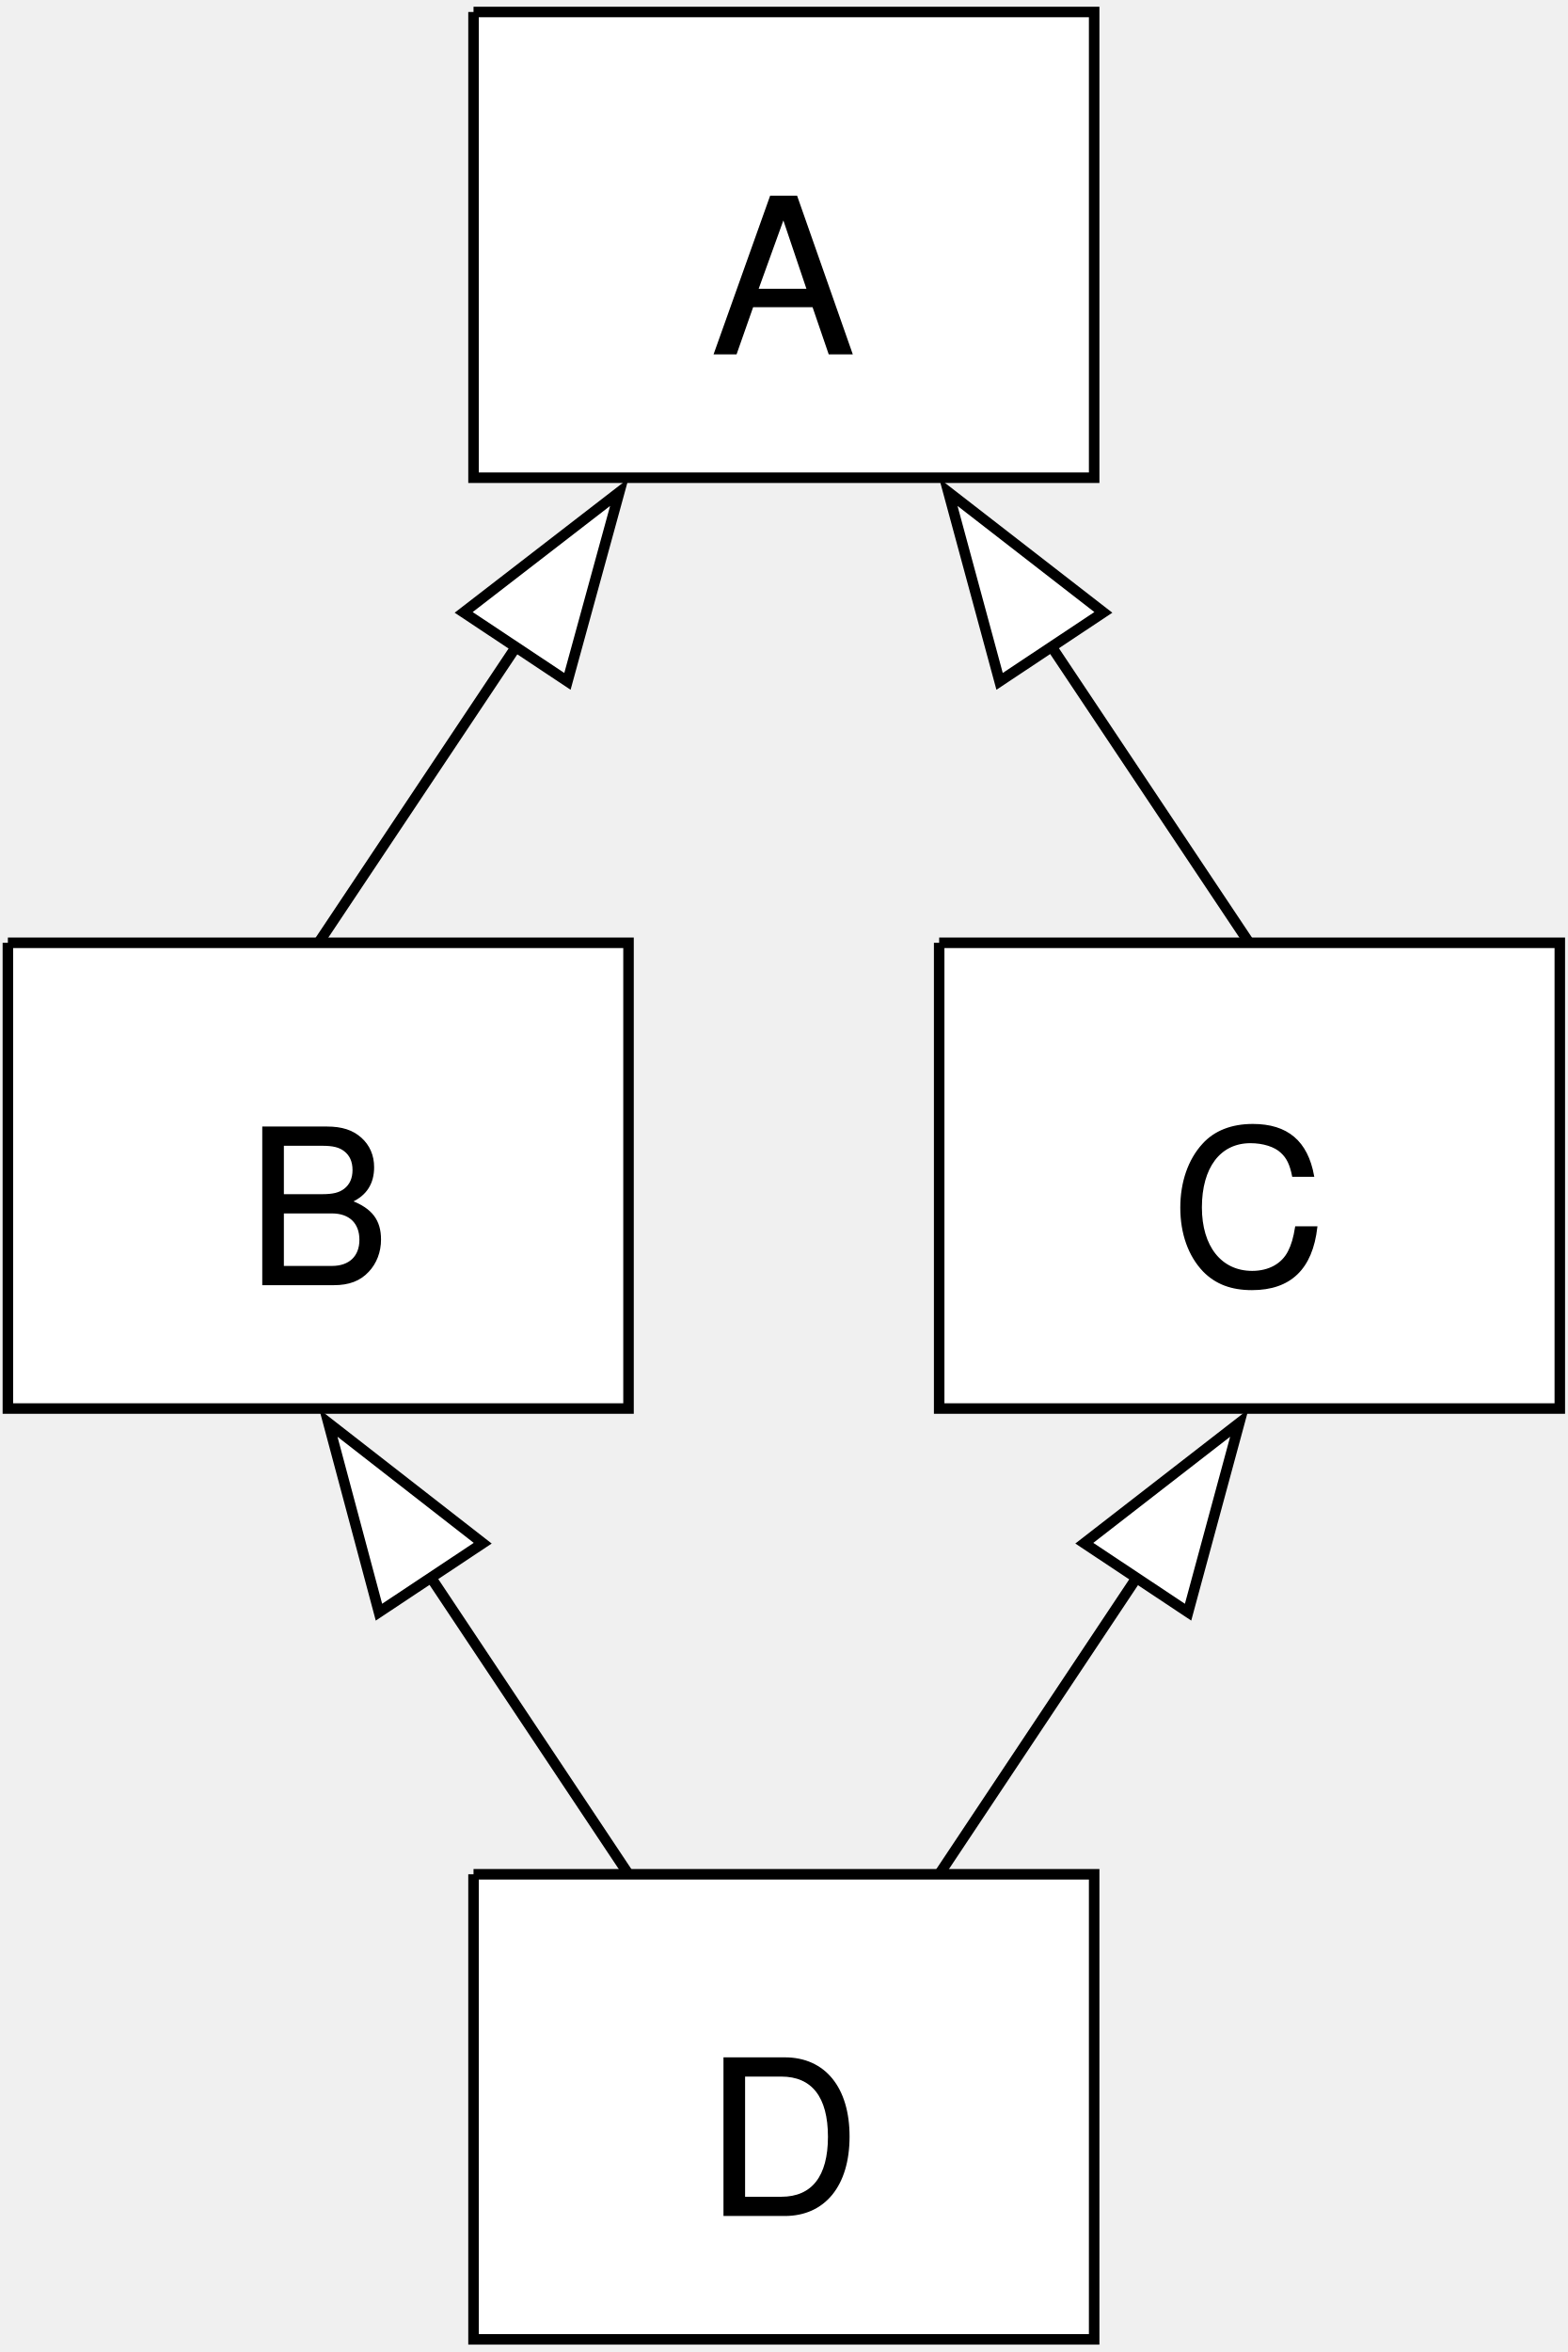
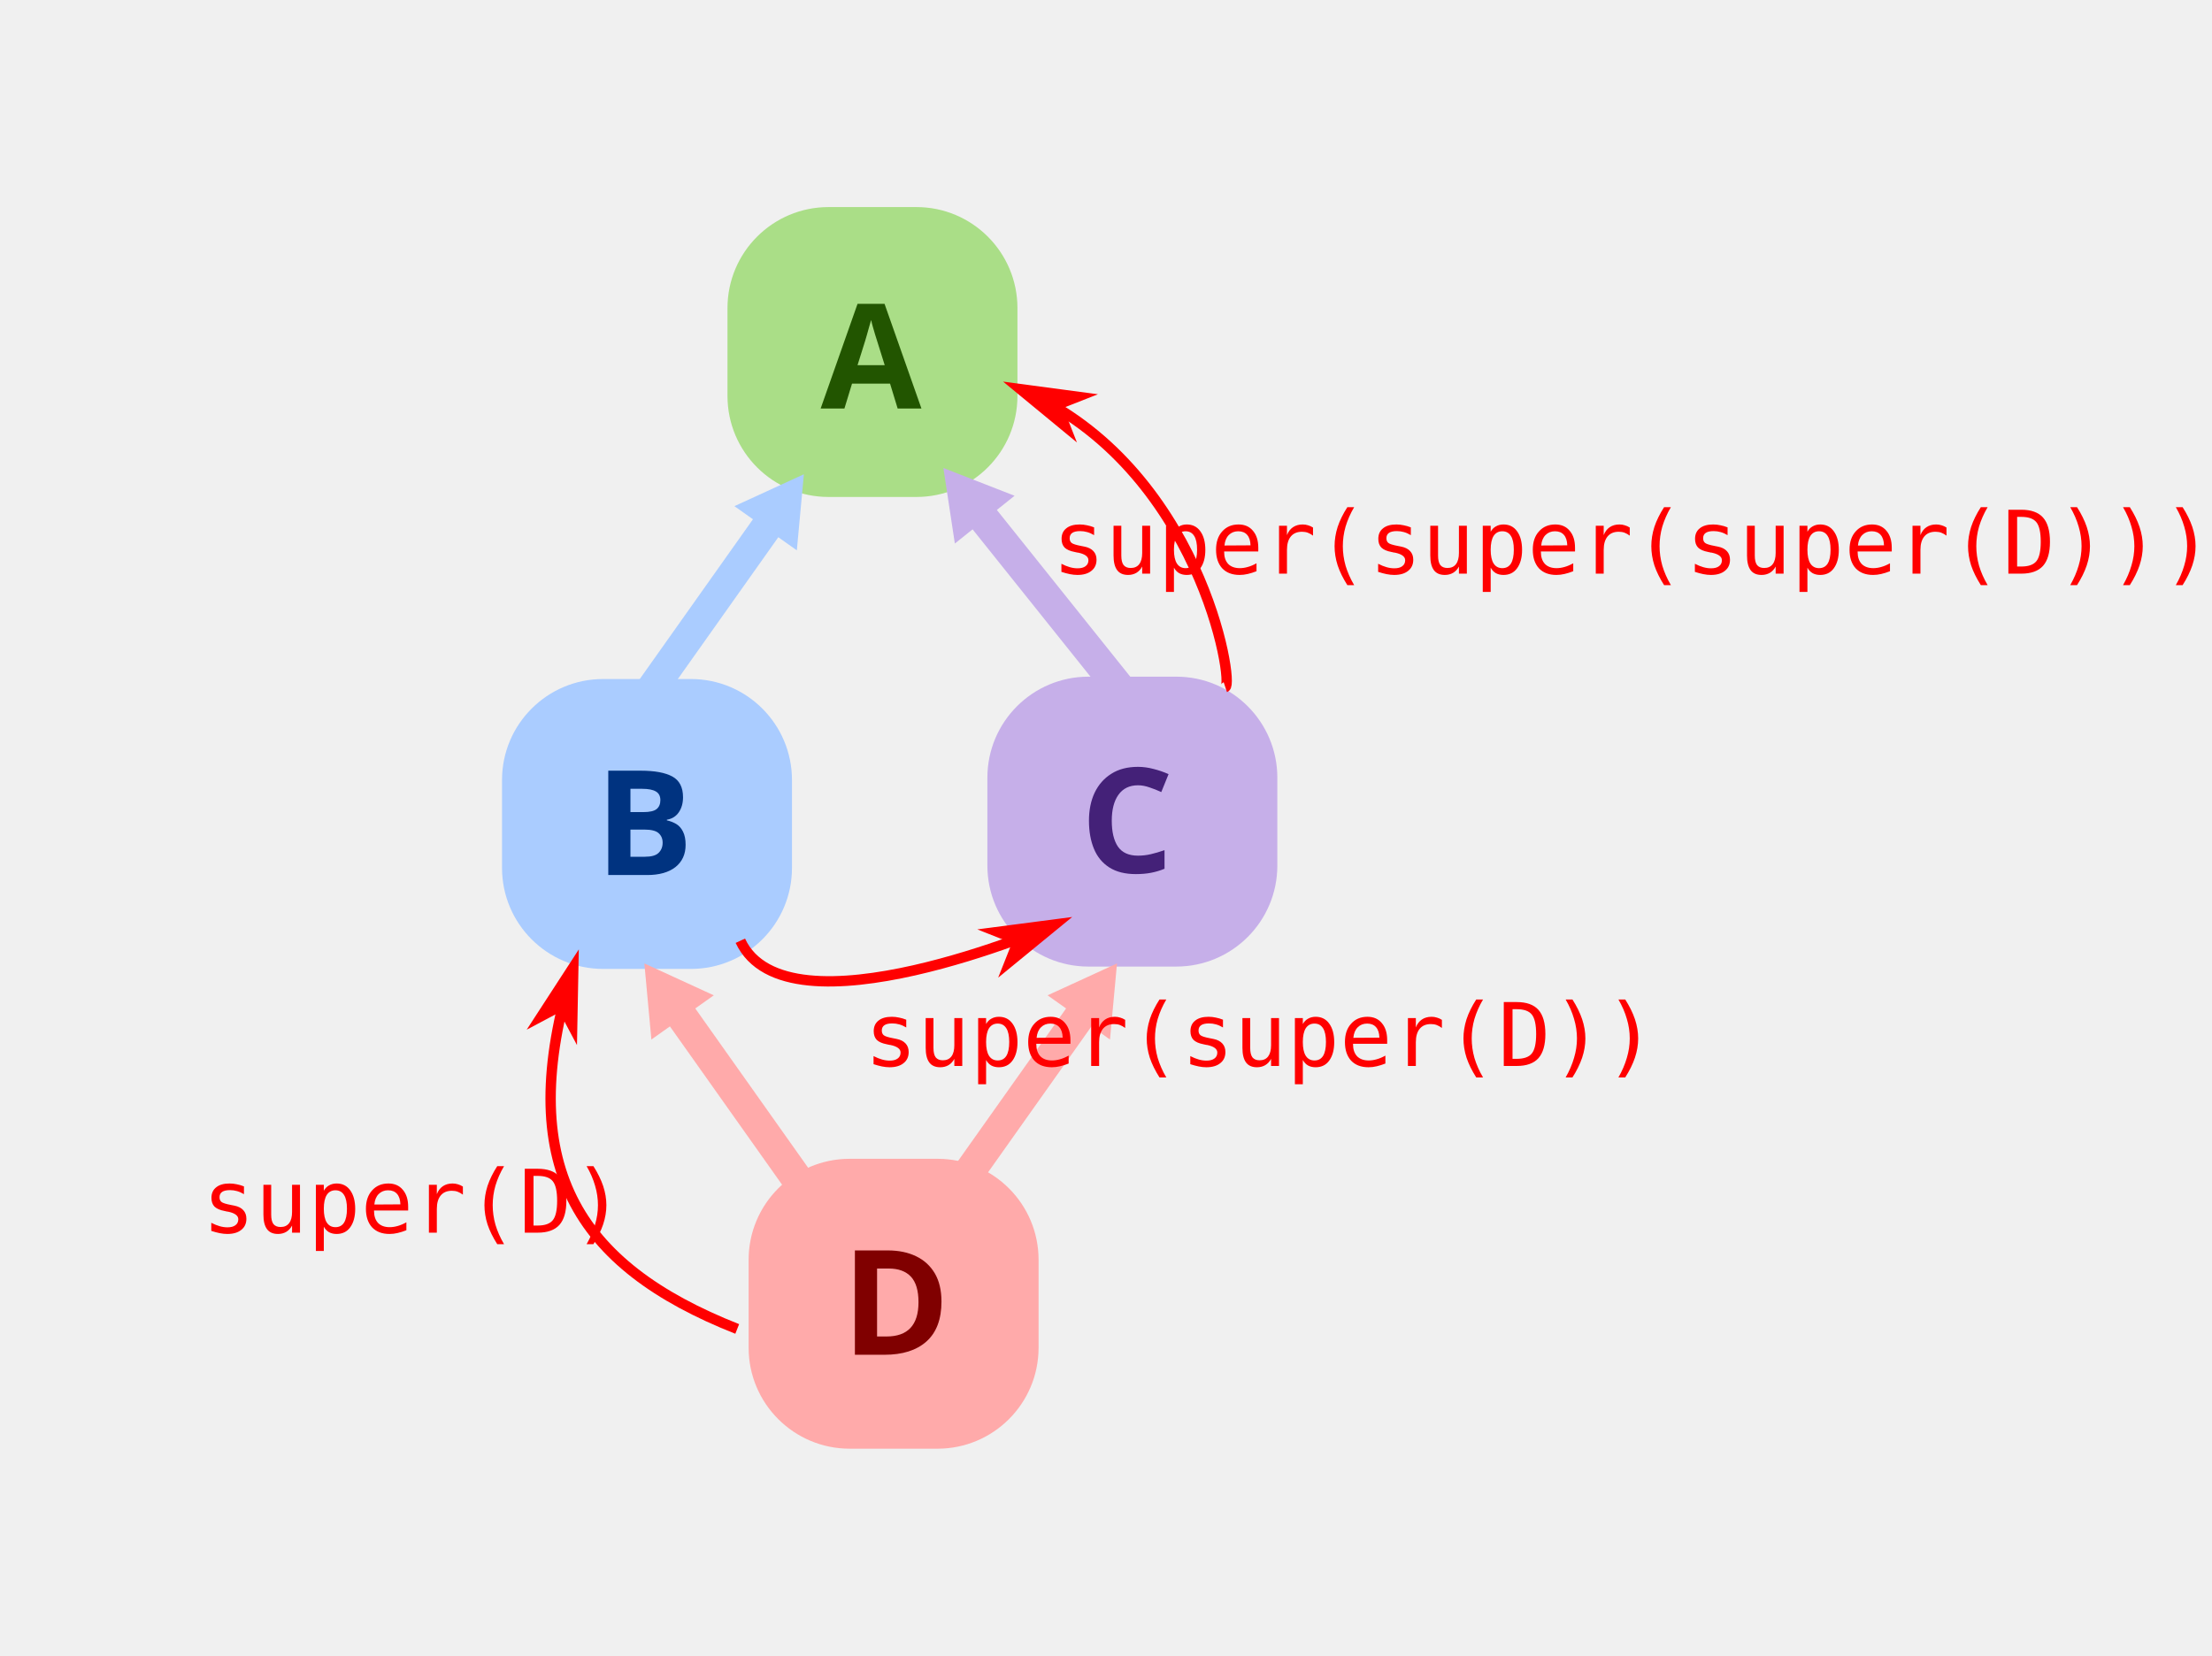
- <svg xmlns="http://www.w3.org/2000/svg" version="1.0" width="2in" height="3in" viewBox="932 696 2387 3568" id="svg2">
-   <defs id="defs39" />
-   <polyline id="polyline6" style="fill:#ffffff;fill-opacity:1;stroke:#000000;stroke-width:16;stroke-linecap:butt;stroke-linejoin:miter" points="1653,708 2598,708 2598,1417 1653,1417 1653,708 " />
-   <text x="2124" y="1228" style="font-size:328px;font-style:normal;font-weight:normal;text-anchor:middle;fill:#000000;stroke:#000000;stroke-width:0.025in;font-family:Helvetica" id="text8">A</text>
-   <polyline id="polyline10" style="fill:#ffffff;fill-opacity:1;stroke:#000000;stroke-width:16;stroke-linecap:butt;stroke-linejoin:miter" points="1653,3543 2598,3543 2598,4251 1653,4251 1653,3543 " />
-   <text x="2124" y="4062" style="font-size:328px;font-style:normal;font-weight:normal;text-anchor:middle;fill:#000000;stroke:#000000;stroke-width:0.025in;font-family:Helvetica" id="text12">D</text>
-   <polyline id="polyline14" style="fill:#ffffff;fill-opacity:1;stroke:#000000;stroke-width:16;stroke-linecap:butt;stroke-linejoin:miter" points="2362,2125 3307,2125 3307,2834 2362,2834 2362,2125 " />
-   <text x="2833" y="2645" style="font-size:328px;font-style:normal;font-weight:normal;text-anchor:middle;fill:#000000;stroke:#000000;stroke-width:0.025in;font-family:Helvetica" id="text16">C</text>
-   <polyline id="polyline18" style="fill:#ffffff;fill-opacity:1;stroke:#000000;stroke-width:16;stroke-linecap:butt;stroke-linejoin:miter" points="944,2125 1889,2125 1889,2834 944,2834 944,2125 " />
-   <text x="1416" y="2645" style="font-size:328px;font-style:normal;font-weight:normal;text-anchor:middle;fill:#000000;stroke:#000000;stroke-width:0.025in;font-family:Helvetica" id="text20">B</text>
-   <polyline id="polyline22" style="fill:none;stroke:#000000;stroke-width:16;stroke-linecap:butt;stroke-linejoin:miter" points="1417,2125 1732,1653 " />
-   <polygon points="1796,1727 1875,1439 1638,1622 1796,1727 " style="fill:#ffffff;stroke:#000000;stroke-width:16" id="polygon24" />
-   <polyline id="polyline26" style="fill:none;stroke:#000000;stroke-width:16;stroke-linecap:butt;stroke-linejoin:miter" points="2362,3543 2677,3070 " />
-   <polygon points="2741,3144 2819,2856 2583,3039 2741,3144 " style="fill:#ffffff;stroke:#000000;stroke-width:16" id="polygon28" />
-   <polyline id="polyline30" style="fill:none;stroke:#000000;stroke-width:16;stroke-linecap:butt;stroke-linejoin:miter" points="1889,3543 1574,3070 " />
-   <polygon points="1667,3039 1432,2856 1509,3144 1667,3039 " style="fill:#ffffff;stroke:#000000;stroke-width:16" id="polygon32" />
-   <polyline id="polyline34" style="fill:none;stroke:#000000;stroke-width:16;stroke-linecap:butt;stroke-linejoin:miter" points="2834,2125 2519,1653 " />
-   <polygon points="2612,1622 2376,1439 2454,1727 2612,1622 " style="fill:#ffffff;stroke:#000000;stroke-width:16" id="polygon36" />
+ <svg xmlns="http://www.w3.org/2000/svg" width="213.604mm" height="159.924mm" viewBox="0 0 213.604 159.924" id="svg2" version="1.1">
+   <defs id="defs4">
+     <marker style="overflow:visible" id="marker10961" refX="0" refY="0" orient="auto">
+       <path transform="matrix(-0.4,0,0,-0.4,-4,0)" style="fill:#ff0000;fill-opacity:1;fill-rule:evenodd;stroke:#ff0000;stroke-width:1pt;stroke-opacity:1" d="M 0,0 5,-5 -12.5,0 5,5 0,0 Z" id="path10963" />
+     </marker>
+     <marker style="overflow:visible" id="marker9347" refX="0" refY="0" orient="auto">
+       <path transform="matrix(-0.4,0,0,-0.4,-4,0)" style="fill:#ff0000;fill-opacity:1;fill-rule:evenodd;stroke:#ff0000;stroke-width:1pt;stroke-opacity:1" d="M 0,0 5,-5 -12.5,0 5,5 0,0 Z" id="path9349" />
+     </marker>
+     <marker orient="auto" refY="0" refX="0" id="marker8235" style="overflow:visible">
+       <path id="path8237" d="M 0,0 5,-5 -12.5,0 5,5 0,0 Z" style="fill:#ff0000;fill-opacity:1;fill-rule:evenodd;stroke:#ff0000;stroke-width:1pt;stroke-opacity:1" transform="matrix(-0.4,0,0,-0.4,-4,0)" />
+     </marker>
+     <marker style="overflow:visible" id="marker6801" refX="0" refY="0" orient="auto">
+       <path transform="scale(0.2,0.2)" style="fill:#ffaaaa;fill-opacity:1;fill-rule:evenodd;stroke:#ffaaaa;stroke-width:1pt;stroke-opacity:1" d="m 5.77,0 -8.65,5 0,-10 8.65,5 z" id="path6803" />
+     </marker>
+     <marker orient="auto" refY="0" refX="0" id="marker6405" style="overflow:visible">
+       <path id="path6407" d="m 5.77,0 -8.65,5 0,-10 8.65,5 z" style="fill:#ffaaaa;fill-opacity:1;fill-rule:evenodd;stroke:#ffaaaa;stroke-width:1pt;stroke-opacity:1" transform="scale(0.2,0.2)" />
+     </marker>
+     <marker orient="auto" refY="0" refX="0" id="marker5751" style="overflow:visible">
+       <path id="path5753" d="m 5.77,0 -8.65,5 0,-10 8.65,5 z" style="fill:#c6afe9;fill-opacity:1;fill-rule:evenodd;stroke:#c6afe9;stroke-width:1pt;stroke-opacity:1" transform="scale(0.2,0.2)" />
+     </marker>
+     <marker style="overflow:visible" id="marker5699" refX="0" refY="0" orient="auto">
+       <path transform="scale(0.2,0.2)" style="fill:#aaccff;fill-opacity:1;fill-rule:evenodd;stroke:#aaccff;stroke-width:1pt;stroke-opacity:1" d="m 5.77,0 -8.65,5 0,-10 8.65,5 z" id="path5701" />
+     </marker>
+   </defs>
+   <g id="layer1" transform="translate(4.986381,-132.7093)">
+     <g id="g12824" transform="translate(16.12698,-6.450794)">
+       <g id="g7935">
+         <rect ry="9.758" y="251.084" x="51.178" height="28" width="28" id="rect4540" style="fill:#ffaaaa;fill-opacity:1;stroke:none;stroke-width:1.612;stroke-miterlimit:4;stroke-dasharray:none;stroke-opacity:1" />
+         <text id="text4542" y="270.012" x="60.174" style="font-style:normal;font-variant:normal;font-weight:bold;font-stretch:normal;font-size:14.111px;line-height:125%;font-family:sans-serif;-inkscape-font-specification:'sans-serif, Bold';text-align:start;letter-spacing:0px;word-spacing:0px;writing-mode:lr-tb;text-anchor:start;fill:#800000;fill-opacity:1;stroke:none;stroke-width:0.265px;stroke-linecap:butt;stroke-linejoin:miter;stroke-opacity:1" xml:space="preserve">
+           <tspan style="font-style:normal;font-variant:normal;font-weight:bold;font-stretch:normal;font-size:14.111px;line-height:125%;font-family:sans-serif;-inkscape-font-specification:'sans-serif, Bold';text-align:start;writing-mode:lr-tb;text-anchor:start;fill:#800000;stroke-width:0.265px" y="270.012" x="60.174" id="tspan4544">D</tspan>
+         </text>
+         <rect ry="9.758" y="204.517" x="74.234" height="28" width="28" id="rect5669" style="fill:#c6afe9;fill-opacity:1;stroke:none;stroke-width:1.612;stroke-miterlimit:4;stroke-dasharray:none;stroke-opacity:1" />
+         <text id="text5671" y="223.446" x="83.23" style="font-style:normal;font-variant:normal;font-weight:bold;font-stretch:normal;font-size:14.111px;line-height:125%;font-family:sans-serif;-inkscape-font-specification:'sans-serif, Bold';text-align:start;letter-spacing:0px;word-spacing:0px;writing-mode:lr-tb;text-anchor:start;fill:#442178;fill-opacity:1;stroke:none;stroke-width:0.265px;stroke-linecap:butt;stroke-linejoin:miter;stroke-opacity:1" xml:space="preserve">
+           <tspan style="font-style:normal;font-variant:normal;font-weight:bold;font-stretch:normal;font-size:14.111px;line-height:125%;font-family:sans-serif;-inkscape-font-specification:'sans-serif, Bold';text-align:start;writing-mode:lr-tb;text-anchor:start;fill:#442178;stroke-width:0.265px" y="223.446" x="83.23" id="tspan5673">C</tspan>
+         </text>
+         <g transform="translate(27.44108,138.8684)" id="g5675">
+           <rect ry="9.758" y="20.292" x="21.696" height="28" width="28" id="rect5677" style="fill:#aade87;fill-opacity:1;stroke:none;stroke-width:1.612;stroke-miterlimit:4;stroke-dasharray:none;stroke-opacity:1" />
+           <text id="text5679" y="39.749" x="30.692" style="font-style:normal;font-variant:normal;font-weight:bold;font-stretch:normal;font-size:14.111px;line-height:125%;font-family:sans-serif;-inkscape-font-specification:'sans-serif, Bold';text-align:start;letter-spacing:0px;word-spacing:0px;writing-mode:lr-tb;text-anchor:start;fill:#225500;fill-opacity:1;stroke:none;stroke-width:0.265px;stroke-linecap:butt;stroke-linejoin:miter;stroke-opacity:1" xml:space="preserve">
+             <tspan style="font-style:normal;font-variant:normal;font-weight:bold;font-stretch:normal;font-size:14.111px;line-height:125%;font-family:sans-serif;-inkscape-font-specification:'sans-serif, Bold';text-align:start;writing-mode:lr-tb;text-anchor:start;fill:#225500;stroke-width:0.265px" y="39.749" x="30.692" id="tspan5681">A</tspan>
+           </text>
+         </g>
+         <path style="fill:none;fill-rule:evenodd;stroke:#c6afe9;stroke-width:3;stroke-linecap:butt;stroke-linejoin:miter;stroke-miterlimit:4;stroke-dasharray:none;stroke-opacity:1;marker-end:url(#marker5751)" d="M 87.766,206.588 72.647,187.689" id="path5683" />
+         <rect style="fill:#aaccff;fill-opacity:1;stroke:none;stroke-width:1.612;stroke-miterlimit:4;stroke-dasharray:none;stroke-opacity:1" id="rect5691" width="28" height="28" x="27.365" y="204.744" ry="9.758" />
+         <text xml:space="preserve" style="font-style:normal;font-variant:normal;font-weight:bold;font-stretch:normal;font-size:14.111px;line-height:125%;font-family:sans-serif;-inkscape-font-specification:'sans-serif, Bold';text-align:start;letter-spacing:0px;word-spacing:0px;writing-mode:lr-tb;text-anchor:start;fill:#003380;fill-opacity:1;stroke:none;stroke-width:0.265px;stroke-linecap:butt;stroke-linejoin:miter;stroke-opacity:1" x="36.361" y="223.673" id="text5693">
+           <tspan id="tspan5695" x="36.361" y="223.673" style="font-style:normal;font-variant:normal;font-weight:bold;font-stretch:normal;font-size:14.111px;line-height:125%;font-family:sans-serif;-inkscape-font-specification:'sans-serif, Bold';text-align:start;writing-mode:lr-tb;text-anchor:start;fill:#003380;stroke-width:0.265px">B</tspan>
+         </text>
+         <path id="path5697" d="m 41.199,206.588 12.851,-18.143" style="fill:none;fill-rule:evenodd;stroke:#aaccff;stroke-width:3;stroke-linecap:butt;stroke-linejoin:miter;stroke-miterlimit:4;stroke-dasharray:none;stroke-opacity:1;marker-end:url(#marker5699)" />
+         <path style="fill:none;fill-rule:evenodd;stroke:#ffaaaa;stroke-width:3;stroke-linecap:butt;stroke-linejoin:miter;stroke-miterlimit:4;stroke-dasharray:none;stroke-opacity:1;marker-end:url(#marker6405)" d="m 71.438,253.835 12.851,-18.143" id="path6403" />
+         <path id="path6799" d="M 56.423,253.835 43.572,235.692" style="fill:none;fill-rule:evenodd;stroke:#ffaaaa;stroke-width:3;stroke-linecap:butt;stroke-linejoin:miter;stroke-miterlimit:4;stroke-dasharray:none;stroke-opacity:1;marker-end:url(#marker6801)" />
+       </g>
+       <path id="path8229" d="m 50.077,267.518 c -15.541,-6.14 -21.659,-15.904 -15.875,-34.774" style="fill:none;fill-rule:evenodd;stroke:#ff0000;stroke-width:1;stroke-linecap:butt;stroke-linejoin:miter;stroke-miterlimit:4;stroke-dasharray:none;stroke-opacity:1;marker-end:url(#marker8235)" />
+       <text id="text8231" y="258.22" x="-1.587" style="font-style:normal;font-variant:normal;font-weight:500;font-stretch:normal;font-size:8.467px;line-height:125%;font-family:Inconsolata;-inkscape-font-specification:'Inconsolata, Medium';text-align:start;letter-spacing:0px;word-spacing:0px;writing-mode:lr-tb;text-anchor:start;fill:#ff0000;fill-opacity:1;stroke:none;stroke-width:0.265px;stroke-linecap:butt;stroke-linejoin:miter;stroke-opacity:1" xml:space="preserve">
+         <tspan style="font-style:normal;font-variant:normal;font-weight:500;font-stretch:normal;font-size:8.467px;line-height:125%;font-family:Inconsolata;-inkscape-font-specification:'Inconsolata, Medium';text-align:start;writing-mode:lr-tb;text-anchor:start;fill:#ff0000;stroke-width:0.265px" y="258.22" x="-1.587" id="tspan8233">super(D)</tspan>
+       </text>
+       <text xml:space="preserve" style="font-style:normal;font-variant:normal;font-weight:500;font-stretch:normal;font-size:8.467px;line-height:125%;font-family:Inconsolata;-inkscape-font-specification:'Inconsolata, Medium';text-align:start;letter-spacing:0px;word-spacing:0px;writing-mode:lr-tb;text-anchor:start;fill:#ff0000;fill-opacity:1;stroke:none;stroke-width:0.265px;stroke-linecap:butt;stroke-linejoin:miter;stroke-opacity:1" x="62.366" y="242.118" id="text9331">
+         <tspan id="tspan11857" x="62.366" y="242.118" style="font-style:normal;font-variant:normal;font-weight:500;font-stretch:normal;font-size:8.467px;line-height:125%;font-family:Inconsolata;-inkscape-font-specification:'Inconsolata, Medium';text-align:start;writing-mode:lr-tb;text-anchor:start;fill:#ff0000;stroke-width:0.265px">super(super(D))</tspan>
+       </text>
+       <text id="text9335" y="194.568" x="80.509" style="font-style:normal;font-variant:normal;font-weight:500;font-stretch:normal;font-size:8.467px;line-height:125%;font-family:Inconsolata;-inkscape-font-specification:'Inconsolata, Medium';text-align:start;letter-spacing:0px;word-spacing:0px;writing-mode:lr-tb;text-anchor:start;fill:#ff0000;fill-opacity:1;stroke:none;stroke-width:0.265px;stroke-linecap:butt;stroke-linejoin:miter;stroke-opacity:1" xml:space="preserve">
+         <tspan id="tspan11855" style="font-style:normal;font-variant:normal;font-weight:500;font-stretch:normal;font-size:8.467px;line-height:125%;font-family:Inconsolata;-inkscape-font-specification:'Inconsolata, Medium';text-align:start;writing-mode:lr-tb;text-anchor:start;fill:#ff0000;stroke-width:0.265px" y="194.568" x="80.509">super(super(super(D)))</tspan>
+       </text>
+       <path style="fill:none;fill-rule:evenodd;stroke:#ff0000;stroke-width:1;stroke-linecap:butt;stroke-linejoin:miter;stroke-miterlimit:4;stroke-dasharray:none;stroke-opacity:1;marker-end:url(#marker9347)" d="m 50.379,230.023 c 4.466,9.632 30.238,-1.512 30.238,-1.512" id="path9345" />
+       <path style="fill:none;fill-rule:evenodd;stroke:#ff0000;stroke-width:1;stroke-linecap:butt;stroke-linejoin:miter;stroke-miterlimit:4;stroke-dasharray:none;stroke-opacity:1;marker-end:url(#marker10961)" d="m 97.211,205.53 c 0.897,-0.299 -2.445,-21.224 -19.655,-28.726" id="path10959" />
+     </g>
+   </g>
</svg>
